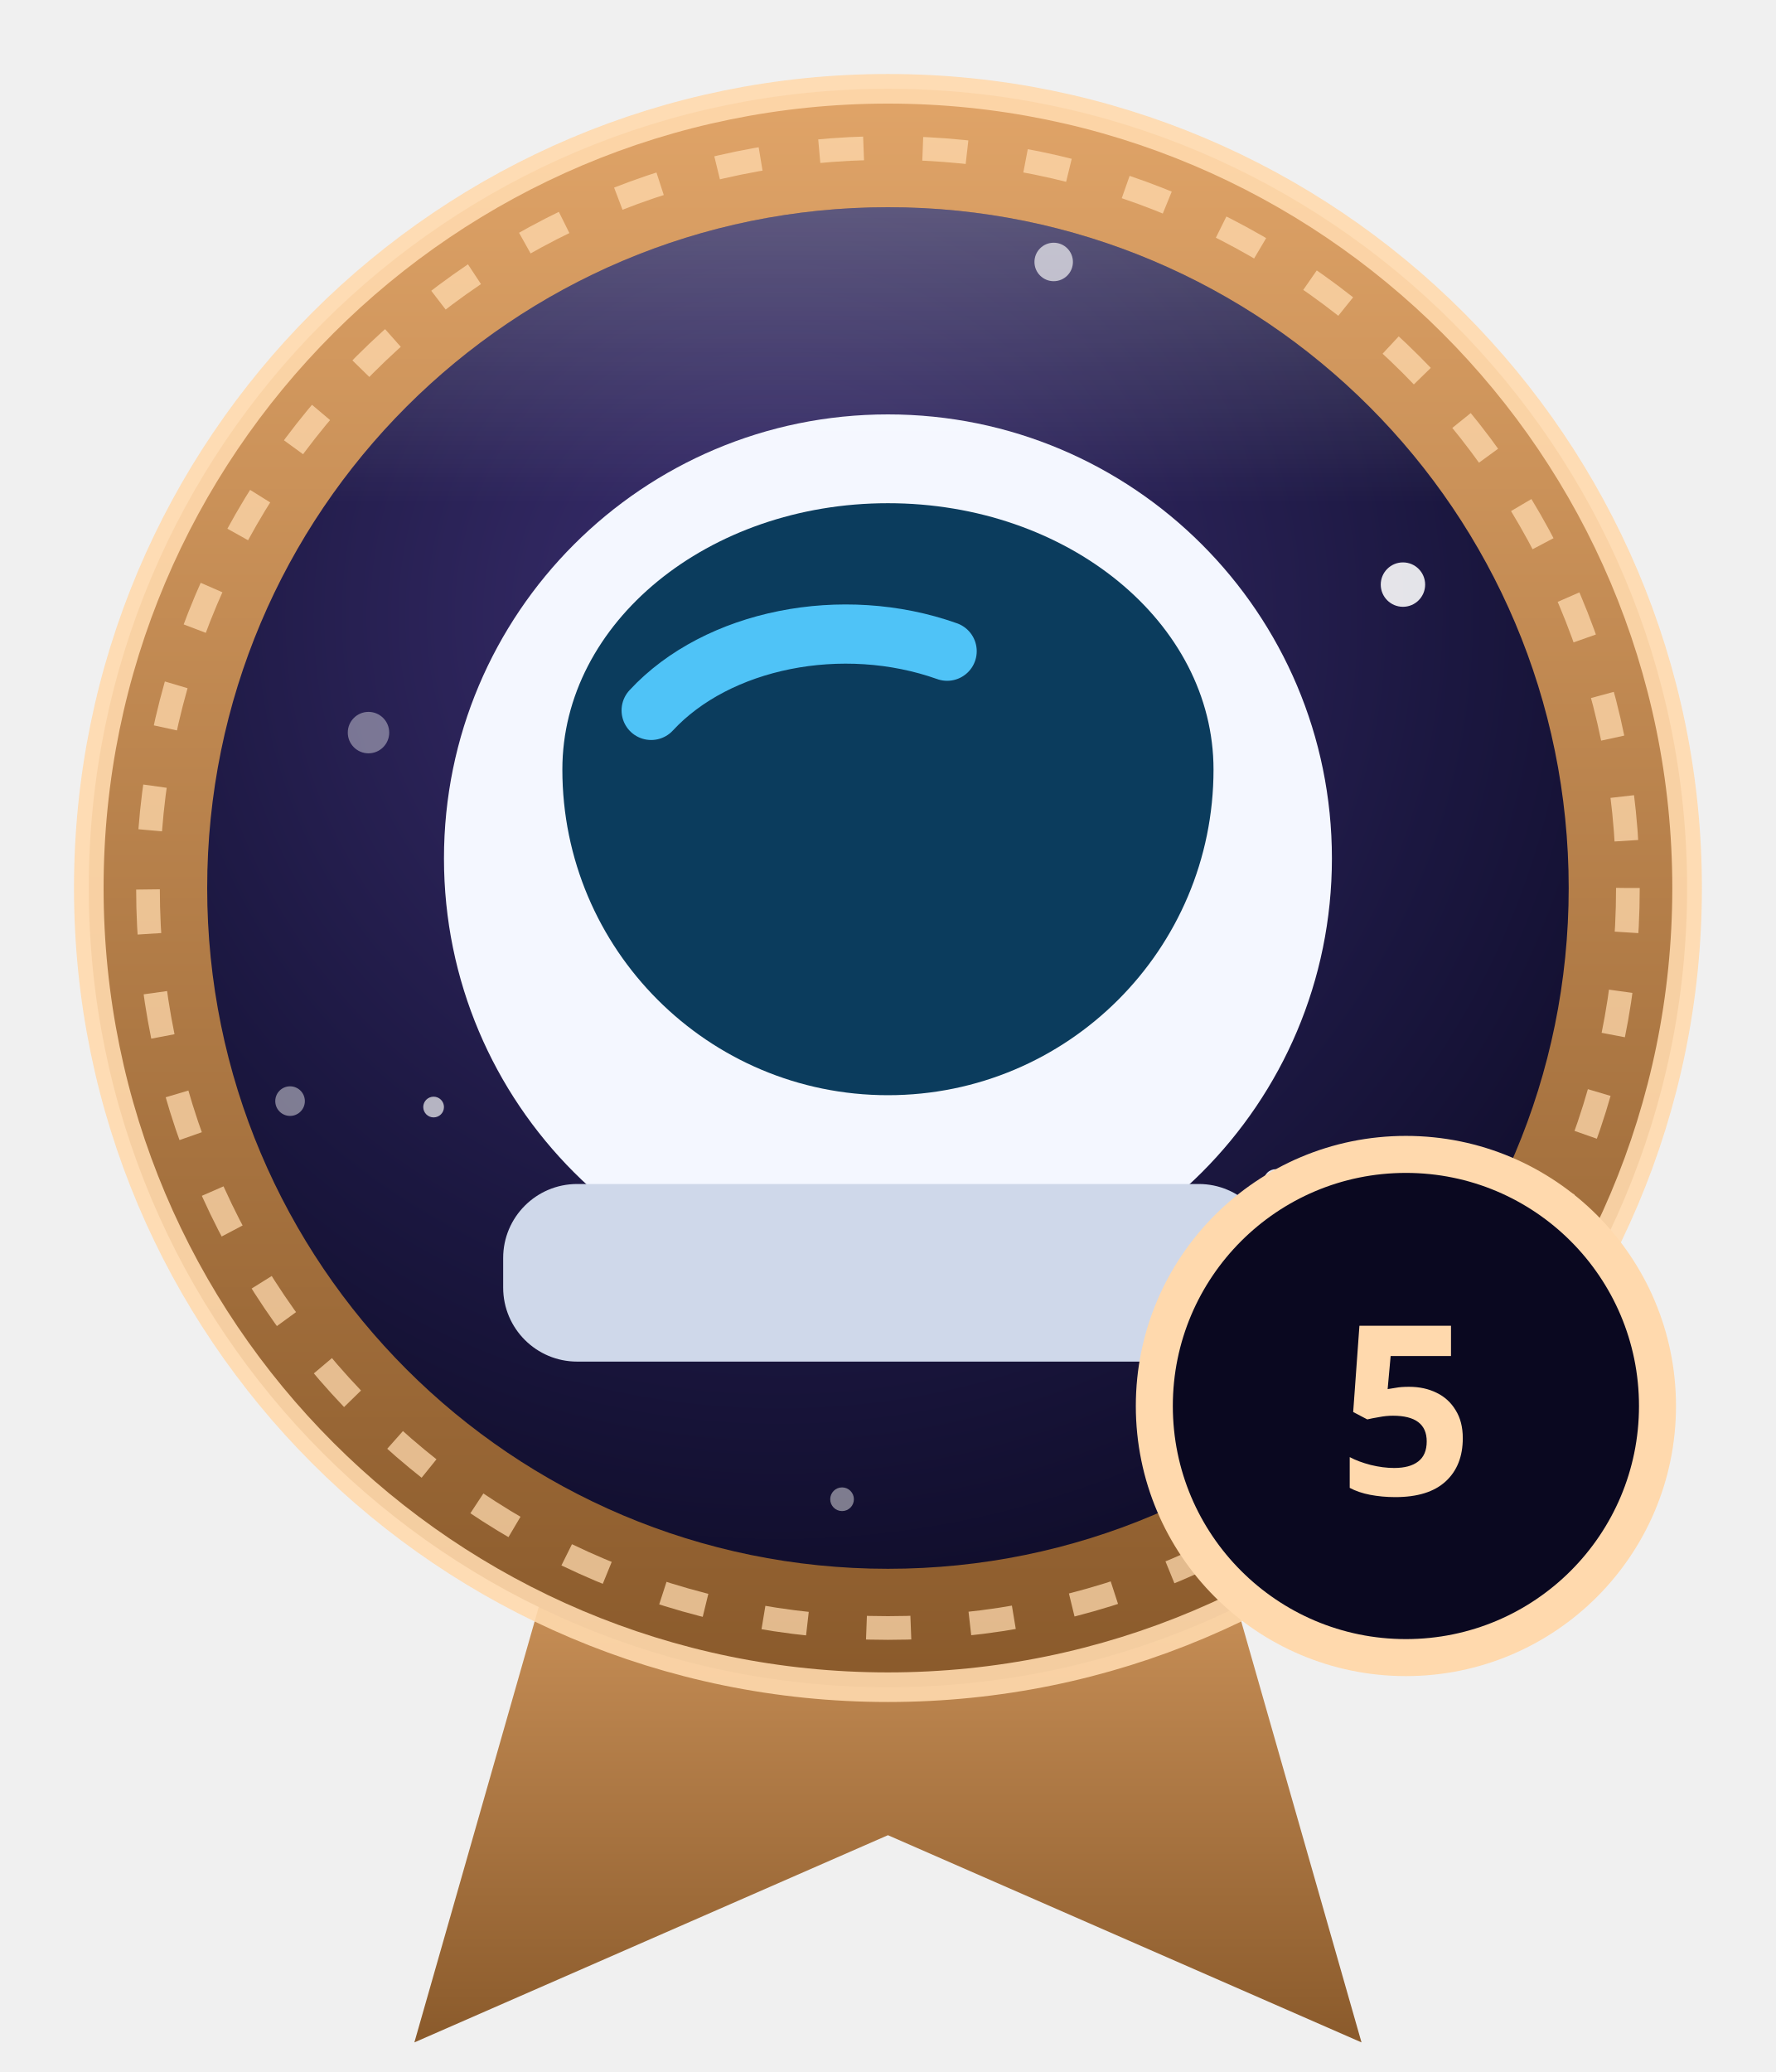
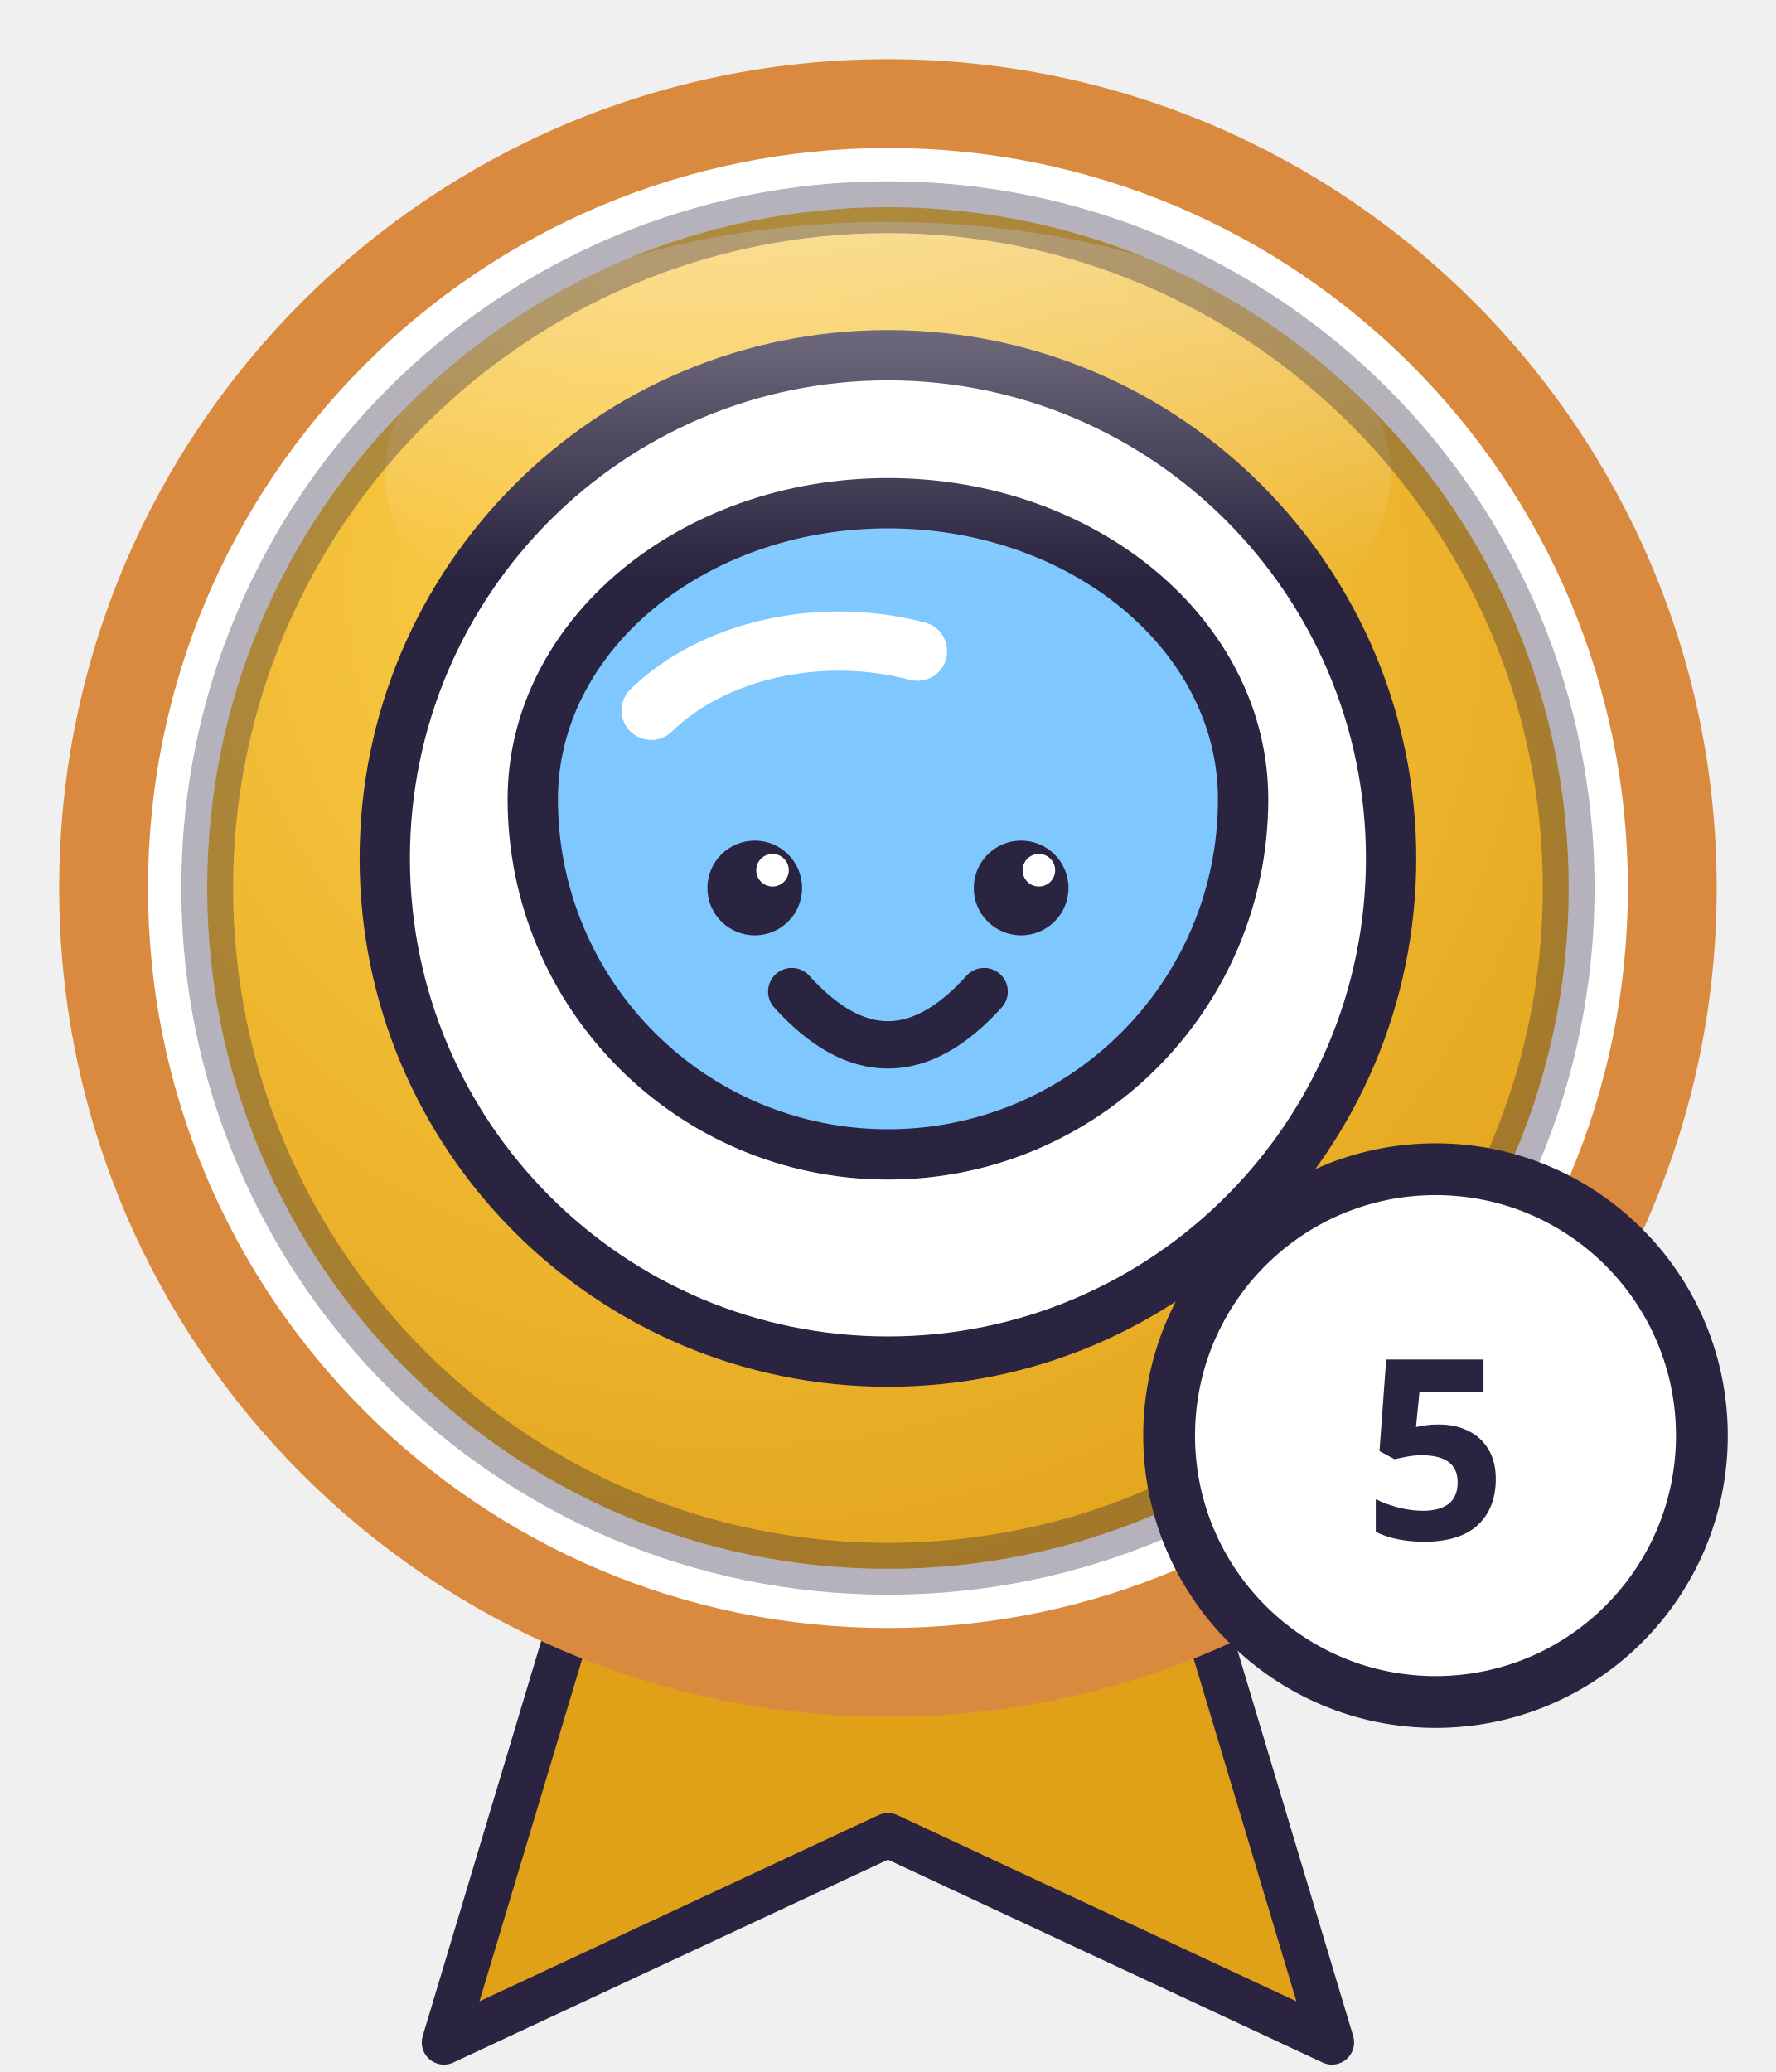
<svg xmlns="http://www.w3.org/2000/svg" viewBox="0 0 120 140" width="120" height="140" role="img">
  <defs>
-     <radialGradient id="b_level_5_sky" cx="42%" cy="30%" r="86%">
-       <stop offset="0%" stop-color="#3b2f70" />
-       <stop offset="58%" stop-color="#1b1740" />
-       <stop offset="100%" stop-color="#0a0820" />
+     <radialGradient id="k_level_5_f" cx="38%" cy="28%" r="84%">
+       <stop offset="0%" stop-color="#ffd24d" />
+       <stop offset="100%" stop-color="#e0a017" />
    </radialGradient>
-     <linearGradient id="b_level_5_ring" x1="0" y1="0" x2="0" y2="1">
-       <stop offset="0%" stop-color="#e0a468" />
-       <stop offset="100%" stop-color="#8a5a2b" />
+     <linearGradient id="k_level_5_g" x1="0" y1="0" x2="0" y2="1">
+       <stop offset="0%" stop-color="#fff" stop-opacity="0.45" />
+       <stop offset="70%" stop-color="#fff" stop-opacity="0" />
    </linearGradient>
-     <linearGradient id="b_level_5_sheen" x1="0" y1="0" x2="0" y2="1">
-       <stop offset="0%" stop-color="#fff" stop-opacity="0.30" />
-       <stop offset="60%" stop-color="#fff" stop-opacity="0" />
-     </linearGradient>
-     <clipPath id="b_level_5_disc">
-       <circle cx="60" cy="60" r="46" />
-     </clipPath>
  </defs>
-   <path d="M40 96 L28 138 L60 124 L92 138 L80 96 Z" fill="url(#b_level_5_ring)" />
-   <circle cx="60" cy="60" r="54" fill="url(#b_level_5_ring)" />
-   <circle cx="60" cy="60" r="54" fill="none" stroke="#ffd9ad" stroke-width="2" stroke-opacity="0.9" />
-   <circle cx="60" cy="60" r="50" fill="none" stroke="#ffd9ad" stroke-width="1.6" stroke-dasharray="3 4" stroke-opacity="0.75" />
-   <circle cx="60" cy="60" r="46" fill="url(#b_level_5_sky)" />
-   <g clip-path="url(#b_level_5_disc)">
-     <circle cx="56.9" cy="101.3" r="0.8" fill="#fff" opacity="0.45" />
-     <circle cx="29.3" cy="74.8" r="0.7" fill="#fff" opacity="0.67" />
-     <circle cx="86.2" cy="79.8" r="0.8" fill="#fff" opacity="0.89" />
-     <circle cx="41.2" cy="48.3" r="0.9" fill="#fff" opacity="0.77" />
-     <circle cx="53.7" cy="87.4" r="0.8" fill="#fff" opacity="0.60" />
-     <circle cx="19.6" cy="74.4" r="1.0" fill="#fff" opacity="0.44" />
-     <circle cx="71.2" cy="17.7" r="1.3" fill="#fff" opacity="0.65" />
-     <circle cx="57.7" cy="83.2" r="1.3" fill="#fff" opacity="0.47" />
-     <circle cx="85.6" cy="49.9" r="1.6" fill="#fff" opacity="0.86" />
-     <circle cx="60.6" cy="73.8" r="0.8" fill="#fff" opacity="0.68" />
-     <circle cx="24.9" cy="49.5" r="1.4" fill="#fff" opacity="0.39" />
-     <circle cx="58.7" cy="70.2" r="1.6" fill="#fff" opacity="0.39" />
-     <circle cx="38.9" cy="82.8" r="1.1" fill="#fff" opacity="0.57" />
-     <circle cx="45.1" cy="59.6" r="1.4" fill="#fff" opacity="0.89" />
-     <circle cx="49.2" cy="57.0" r="1.3" fill="#fff" opacity="0.42" />
-     <circle cx="94.8" cy="39.5" r="1.5" fill="#fff" opacity="0.88" />
-     <g>
-       <circle cx="60" cy="58" r="30" fill="#f4f7ff" />
-       <path d="M38 52 a22 18 0 0 1 44 0 a22 22 0 0 1-44 0 Z" fill="#0b3c5d" />
-       <path d="M44 48 a16 12 0 0 1 20-4" stroke="#4fc3f7" stroke-width="4" fill="none" stroke-linecap="round" />
-       <rect x="34" y="80" width="52" height="12" rx="5" fill="#cfd8ea" />
-     </g>
-     <ellipse cx="60" cy="30" rx="40" ry="20" fill="url(#b_level_5_sheen)" />
-   </g>
-   <circle cx="95" cy="95" r="17" fill="#0a0820" stroke="#ffd9ad" stroke-width="2.5" />
-   <text x="95" y="101" text-anchor="middle" font-family="Fredoka, Nunito, sans-serif" font-size="16" font-weight="700" fill="#ffd9ad">5</text>
+   <path d="M42 98 L30 138 L60 124 L90 138 L78 98 Z" fill="#e0a017" stroke="#2b2440" stroke-width="3" stroke-linejoin="round" />
+   <circle cx="60" cy="60" r="56" fill="#d98a3f" />
+   <circle cx="60" cy="60" r="50" fill="#fff" />
+   <circle cx="60" cy="60" r="46" fill="url(#k_level_5_f)" />
+   <circle cx="60" cy="58" r="34" fill="#fff" stroke="#2b2440" stroke-width="3.4" stroke-linejoin="round" stroke-linecap="round" />
+   <path d="M36 54 a24 20 0 0 1 48 0 a24 24 0 0 1-48 0 Z" fill="#7ec8ff" stroke="#2b2440" stroke-width="3.4" stroke-linejoin="round" stroke-linecap="round" />
+   <path d="M44 48 a16 12 0 0 1 18-4" stroke="#fff" stroke-width="4" fill="none" stroke-linecap="round" />
+   <circle cx="51.0" cy="60.0" r="3.2" fill="#2b2440" />
+   <circle cx="69.0" cy="60.0" r="3.2" fill="#2b2440" />
+   <path d="M53.5 67.0 q6.5 7.2 13.0 0" stroke="#2b2440" stroke-width="3.2" fill="none" stroke-linecap="round" />
+   <circle cx="52.2" cy="58.8" r="1.1" fill="#fff" />
+   <circle cx="70.2" cy="58.8" r="1.1" fill="#fff" />
+   <ellipse cx="60" cy="32" rx="34" ry="17" fill="url(#k_level_5_g)" />
+   <circle cx="60" cy="60" r="46" fill="none" stroke="#2b2440" stroke-width="3.5" stroke-opacity="0.35" />
+   <circle cx="97" cy="97" r="18" fill="#fff" stroke="#2b2440" stroke-width="3.5" />
+   <text x="97" y="104" text-anchor="middle" font-family="Fredoka, Nunito, sans-serif" font-size="17" font-weight="700" fill="#2b2440">5</text>
</svg>
